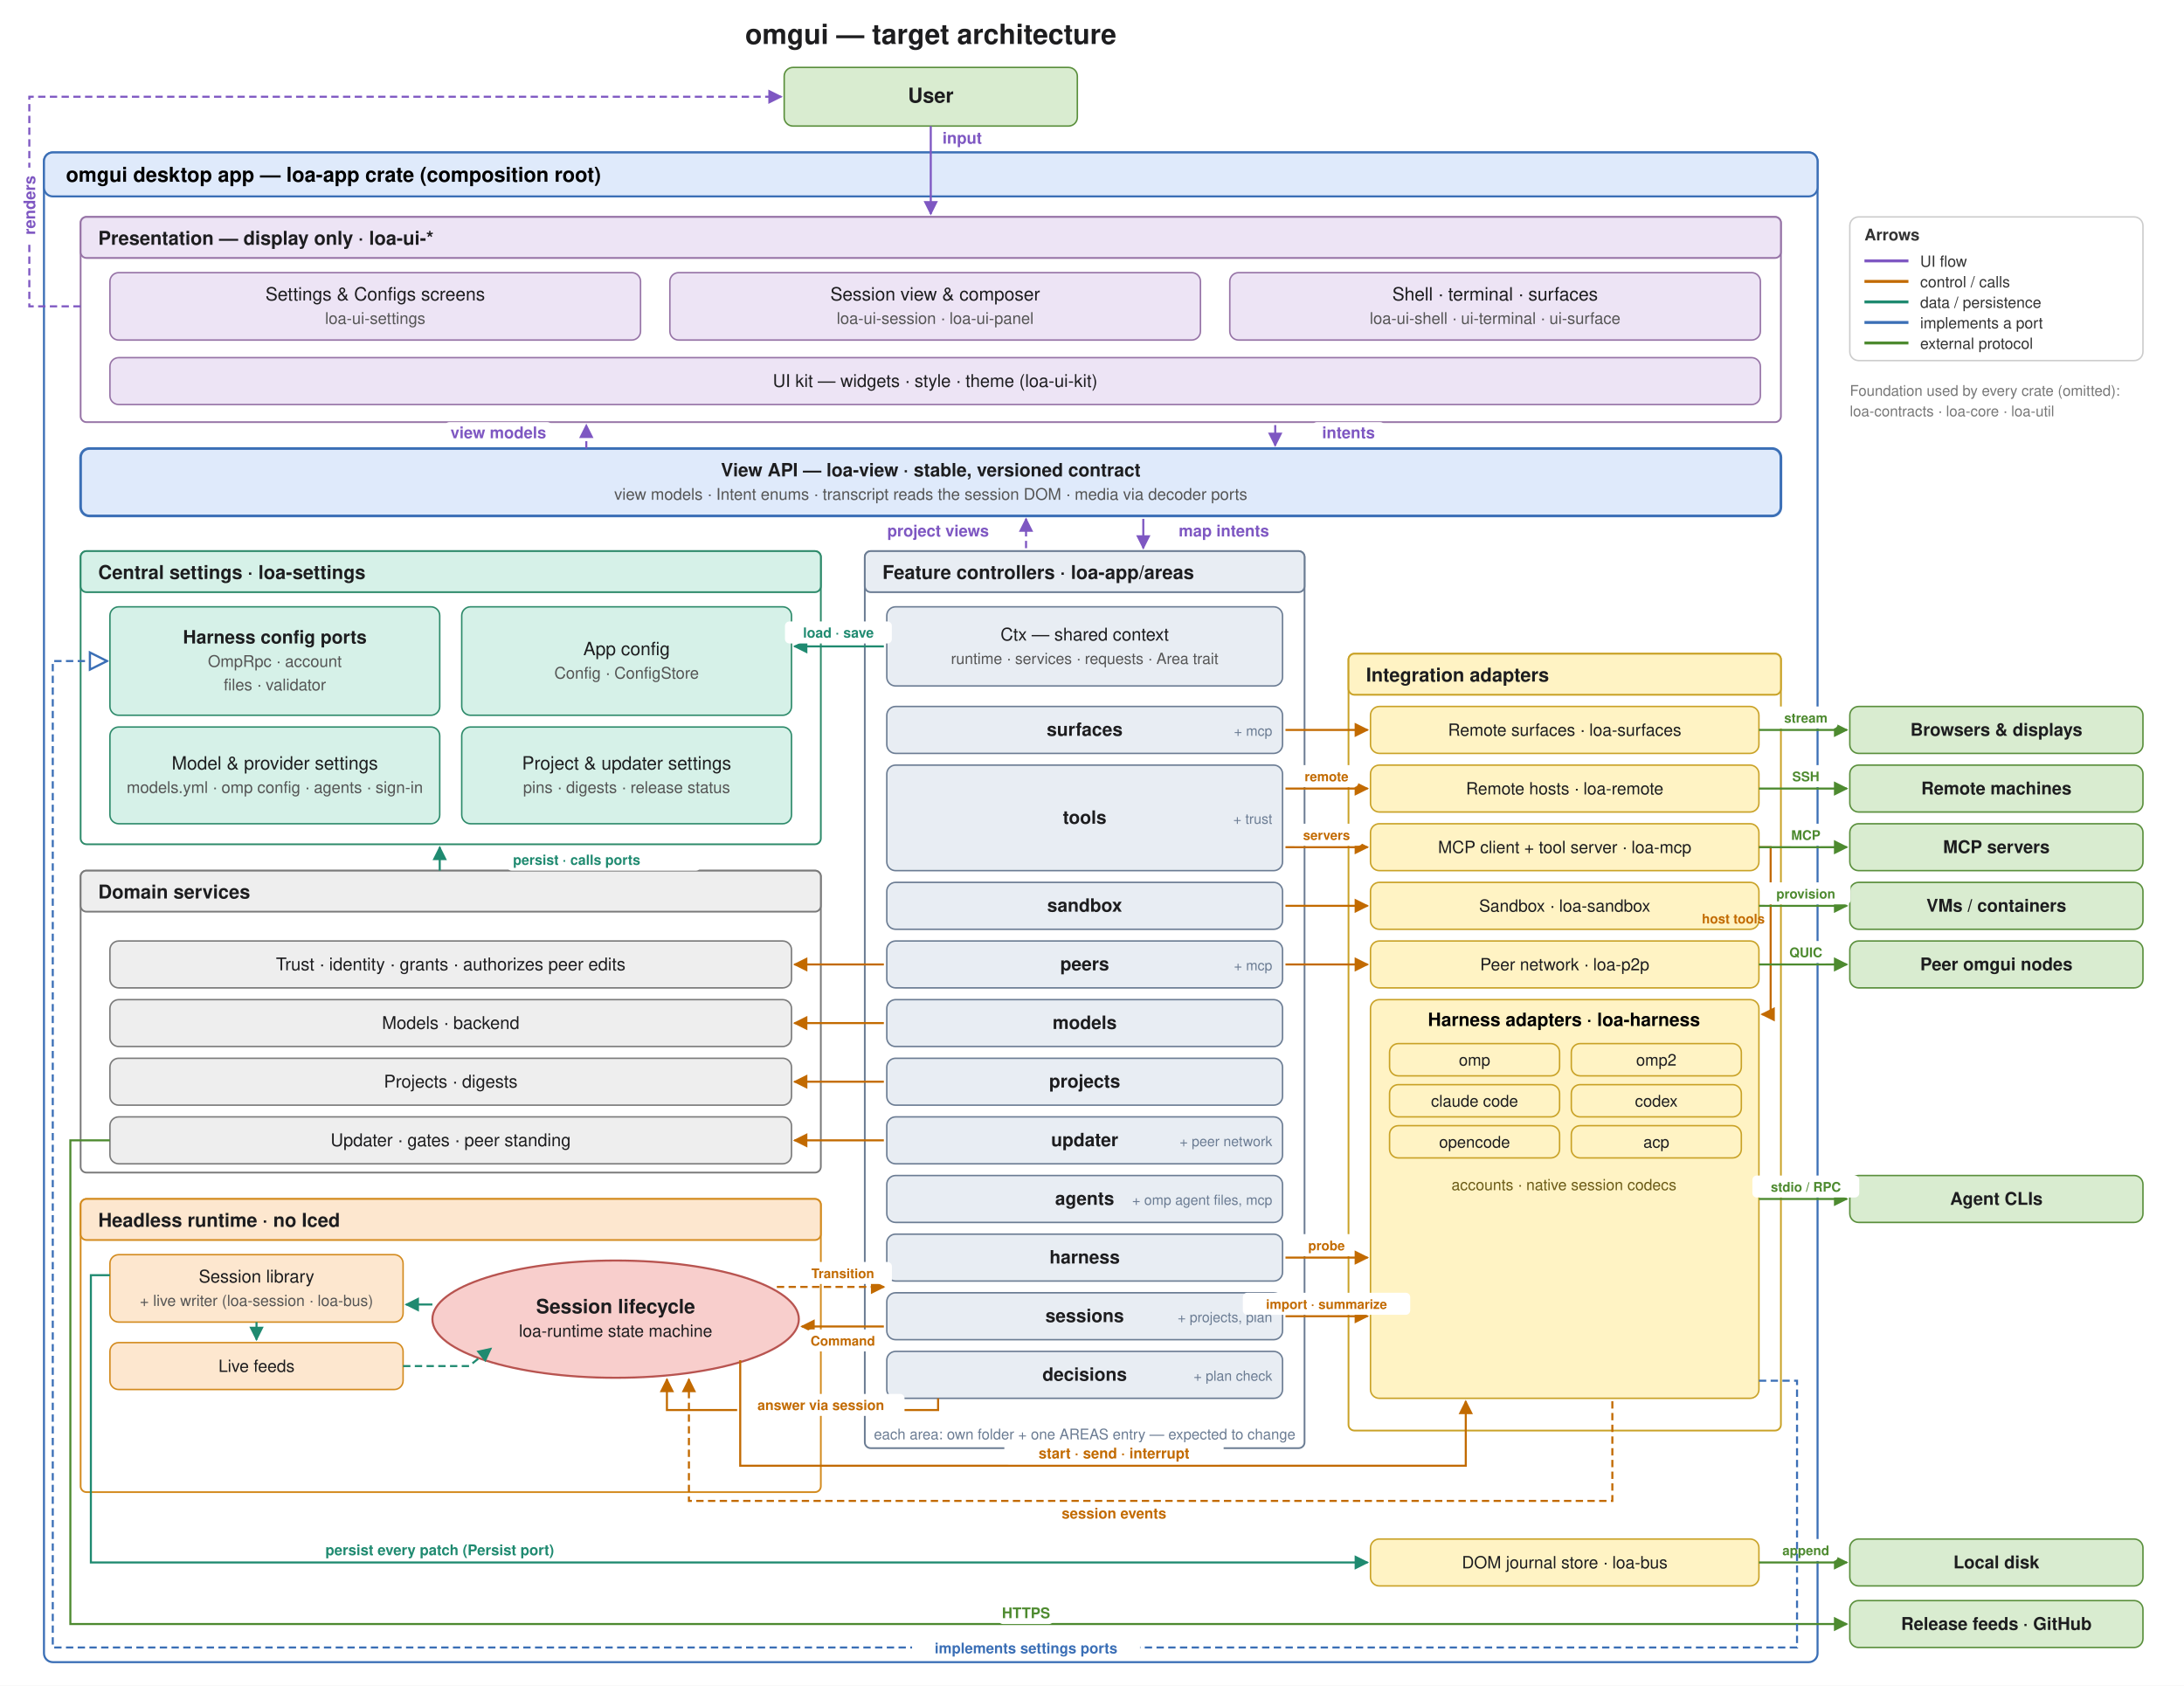
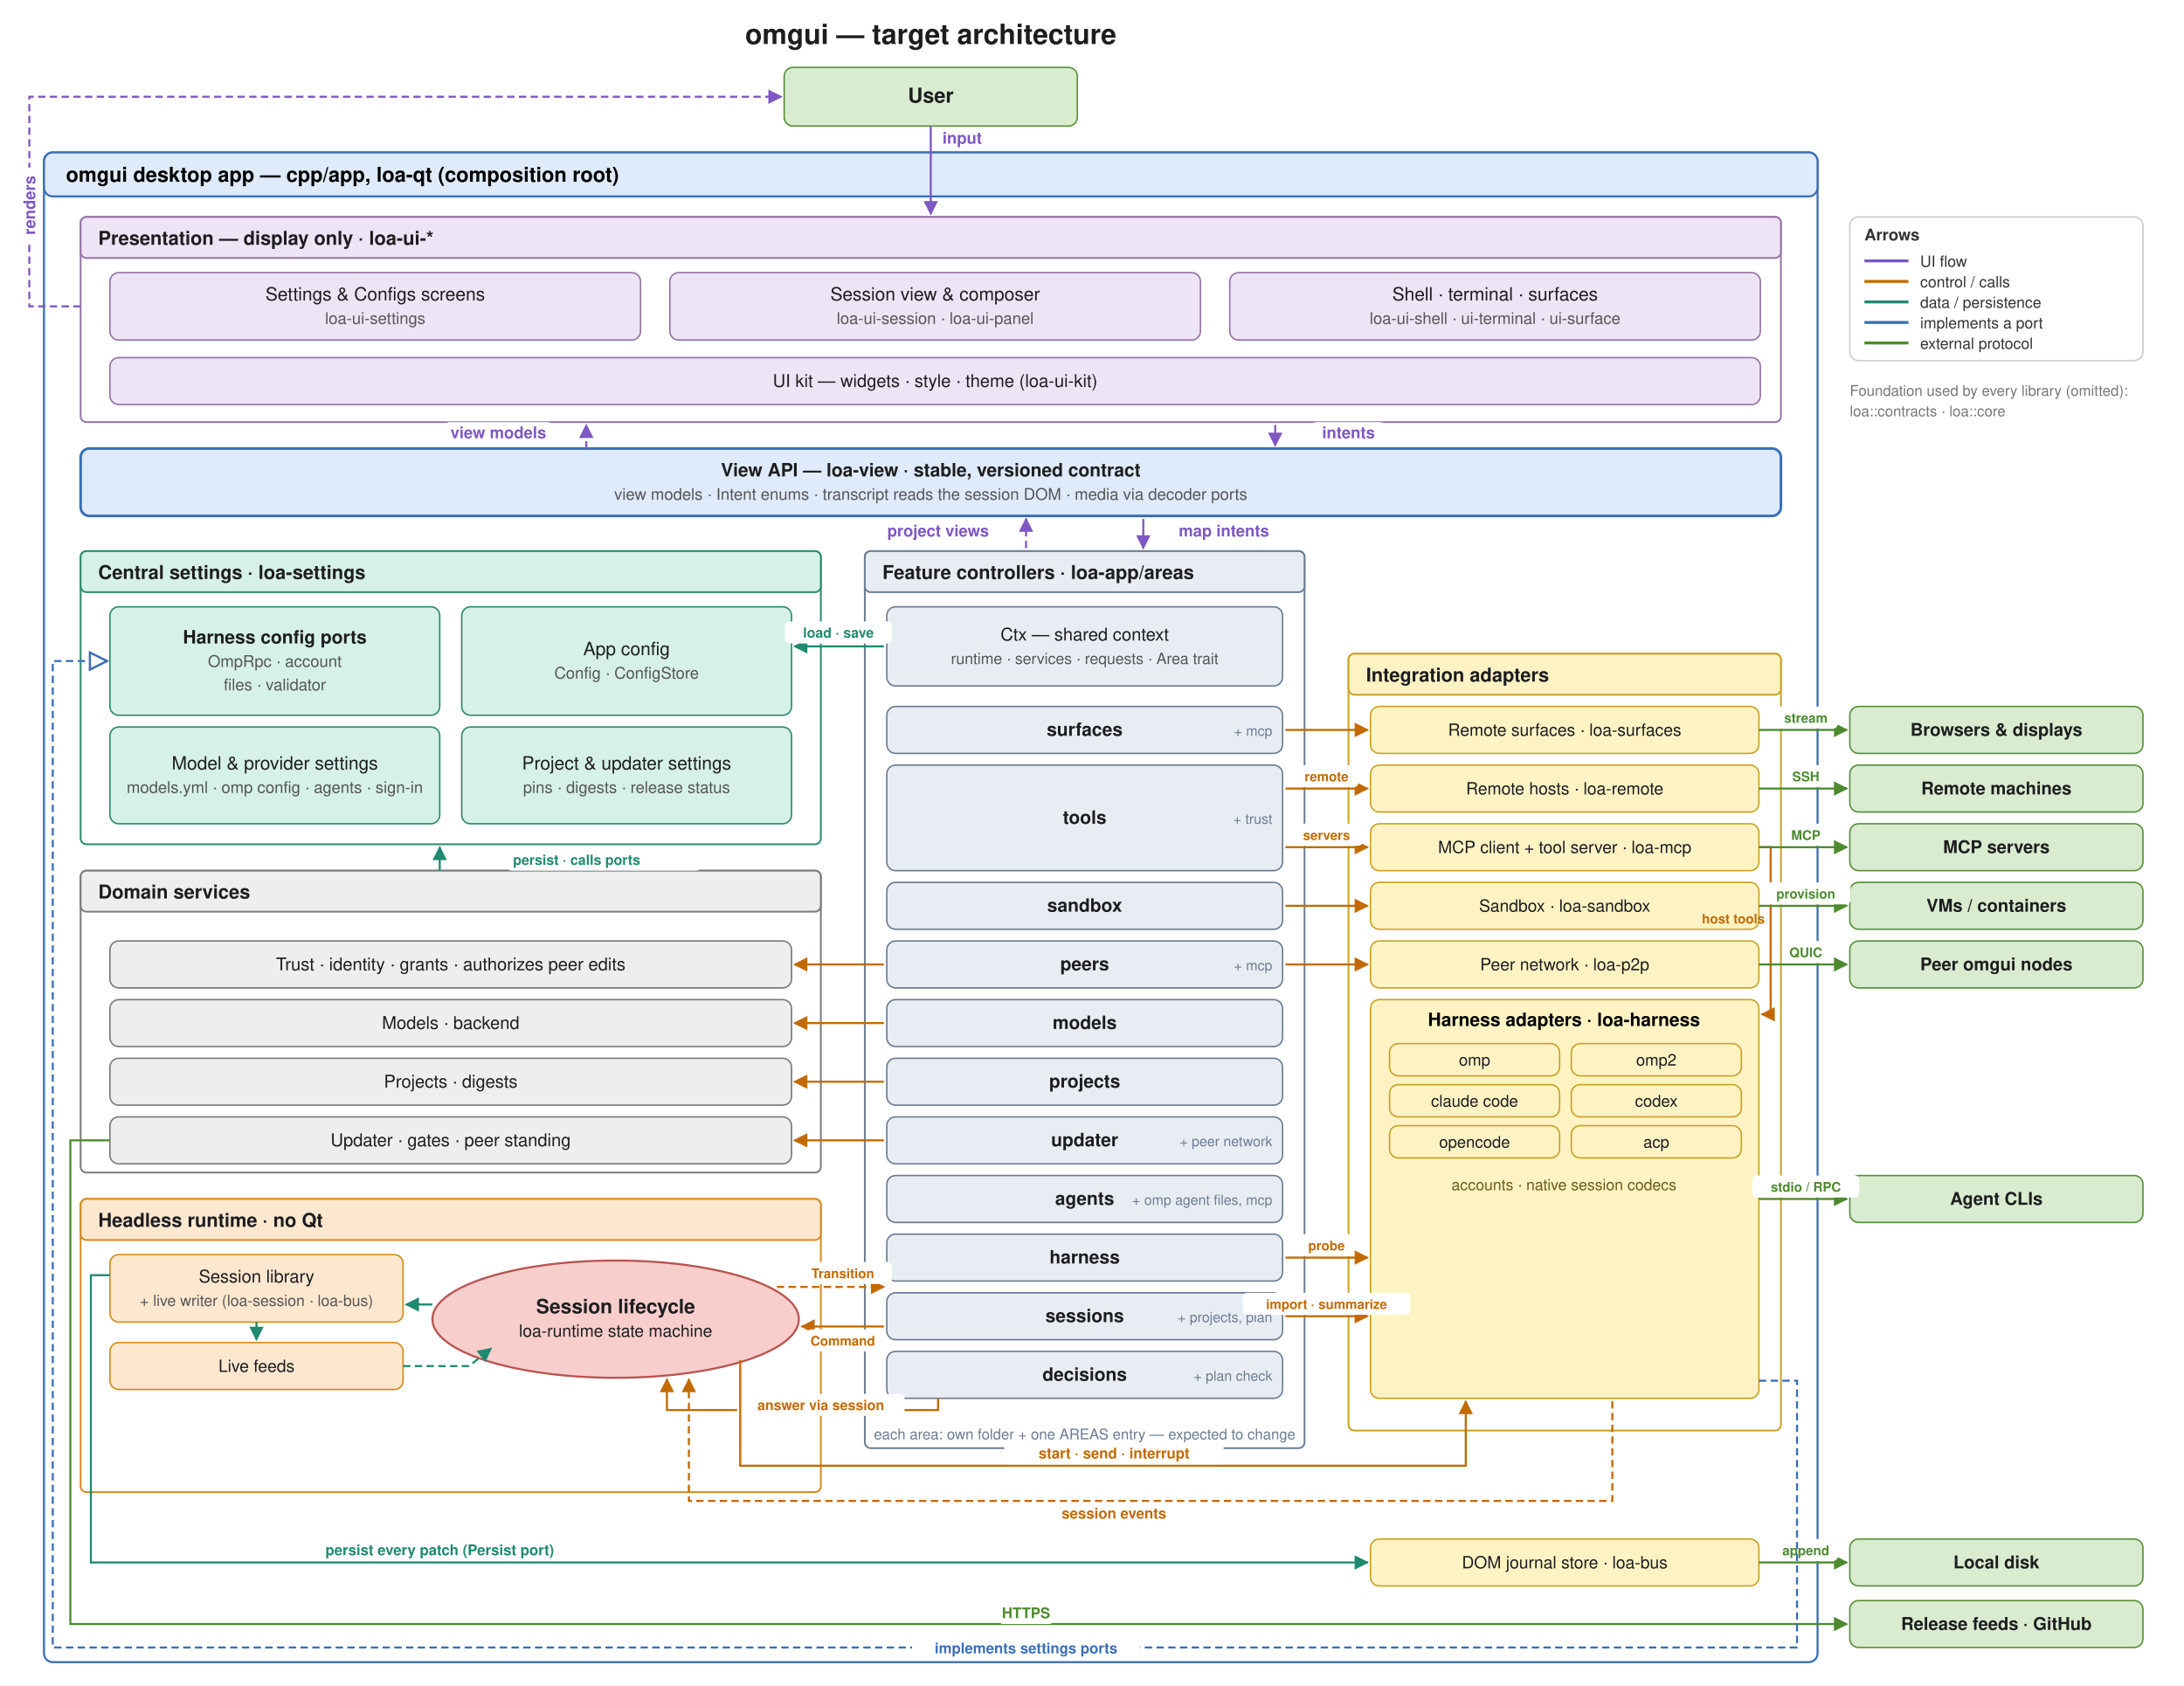
<svg xmlns="http://www.w3.org/2000/svg" width="1490" height="1150" viewBox="0 0 1490 1150" font-family="Helvetica, Arial, sans-serif">
  <defs>
    <marker id="mui" viewBox="0 0 10 10" refX="9" refY="5" markerWidth="7" markerHeight="7" orient="auto-start-reverse">
      <path d="M0,0 L10,5 L0,10 z" fill="#7e57c2" />
    </marker>
    <marker id="hui" viewBox="0 0 12 12" refX="11" refY="6" markerWidth="10" markerHeight="10" orient="auto-start-reverse">
      <path d="M1,1 L11,6 L1,11 z" fill="#fff" stroke="#7e57c2" stroke-width="1.3" />
    </marker>
    <marker id="mctl" viewBox="0 0 10 10" refX="9" refY="5" markerWidth="7" markerHeight="7" orient="auto-start-reverse">
      <path d="M0,0 L10,5 L0,10 z" fill="#c26a00" />
    </marker>
    <marker id="hctl" viewBox="0 0 12 12" refX="11" refY="6" markerWidth="10" markerHeight="10" orient="auto-start-reverse">
      <path d="M1,1 L11,6 L1,11 z" fill="#fff" stroke="#c26a00" stroke-width="1.3" />
    </marker>
    <marker id="mdata" viewBox="0 0 10 10" refX="9" refY="5" markerWidth="7" markerHeight="7" orient="auto-start-reverse">
      <path d="M0,0 L10,5 L0,10 z" fill="#1f8a70" />
    </marker>
    <marker id="hdata" viewBox="0 0 12 12" refX="11" refY="6" markerWidth="10" markerHeight="10" orient="auto-start-reverse">
      <path d="M1,1 L11,6 L1,11 z" fill="#fff" stroke="#1f8a70" stroke-width="1.3" />
    </marker>
    <marker id="mport" viewBox="0 0 10 10" refX="9" refY="5" markerWidth="7" markerHeight="7" orient="auto-start-reverse">
      <path d="M0,0 L10,5 L0,10 z" fill="#3b6fb6" />
    </marker>
    <marker id="hport" viewBox="0 0 12 12" refX="11" refY="6" markerWidth="10" markerHeight="10" orient="auto-start-reverse">
      <path d="M1,1 L11,6 L1,11 z" fill="#fff" stroke="#3b6fb6" stroke-width="1.3" />
    </marker>
    <marker id="mext" viewBox="0 0 10 10" refX="9" refY="5" markerWidth="7" markerHeight="7" orient="auto-start-reverse">
      <path d="M0,0 L10,5 L0,10 z" fill="#4d8a2f" />
    </marker>
    <marker id="hext" viewBox="0 0 12 12" refX="11" refY="6" markerWidth="10" markerHeight="10" orient="auto-start-reverse">
      <path d="M1,1 L11,6 L1,11 z" fill="#fff" stroke="#4d8a2f" stroke-width="1.3" />
    </marker>
  </defs>
  <rect width="1490" height="1150" fill="#fff" />
  <text x="635" y="30" text-anchor="middle" font-size="19" font-weight="bold" fill="#1d1d1f">omgui — target architecture</text>
  <rect x="535" y="46" width="200" height="40" rx="6" fill="#d9ecd0" stroke="#5a8f3c" stroke-width="1" />
  <text x="635.0" y="70.0" text-anchor="middle" font-size="14" font-weight="bold" fill="#1d1d1f">User</text>
  <rect x="30" y="104" width="1210" height="1030" rx="6" fill="#fff" stroke="#3b6fb6" stroke-width="1.4" />
  <rect x="30" y="104" width="1210" height="30" rx="6" fill="#dfeafb" stroke="#3b6fb6" stroke-width="1.4" />
-   <text x="45" y="124" font-size="14" font-weight="bold">omgui desktop app — loa-app crate (composition root)</text>
+   <text x="45" y="124" font-size="14" font-weight="bold">omgui desktop app — cpp/app, loa-qt (composition root)</text>
  <rect x="55" y="148" width="1160" height="140" rx="4" fill="#fff" stroke="#9673a6" stroke-width="1.2" />
  <rect x="55" y="148" width="1160" height="28" rx="4" fill="#ede4f5" stroke="#9673a6" stroke-width="1.2" />
  <text x="67" y="167.0" font-size="13" font-weight="bold" fill="#1d1d1f">Presentation — display only  ·  loa-ui-*</text>
  <rect x="75" y="186" width="362" height="46" rx="6" fill="#ede4f5" stroke="#9673a6" stroke-width="1" />
  <text x="256.0" y="205.0" text-anchor="middle" font-size="12.5" font-weight="normal" fill="#1d1d1f">Settings &amp; Configs screens</text>
  <text x="256.0" y="221.0" text-anchor="middle" font-size="11.0" font-weight="normal" fill="#555">loa-ui-settings</text>
  <rect x="457" y="186" width="362" height="46" rx="6" fill="#ede4f5" stroke="#9673a6" stroke-width="1" />
  <text x="638.0" y="205.0" text-anchor="middle" font-size="12.5" font-weight="normal" fill="#1d1d1f">Session view &amp; composer</text>
  <text x="638.0" y="221.0" text-anchor="middle" font-size="11.0" font-weight="normal" fill="#555">loa-ui-session · loa-ui-panel</text>
  <rect x="839" y="186" width="362" height="46" rx="6" fill="#ede4f5" stroke="#9673a6" stroke-width="1" />
  <text x="1020.0" y="205.0" text-anchor="middle" font-size="12.5" font-weight="normal" fill="#1d1d1f">Shell · terminal · surfaces</text>
  <text x="1020.0" y="221.0" text-anchor="middle" font-size="11.0" font-weight="normal" fill="#555">loa-ui-shell · ui-terminal · ui-surface</text>
  <rect x="75" y="244" width="1126" height="32" rx="6" fill="#ede4f5" stroke="#9673a6" stroke-width="1" />
  <text x="638.0" y="264.0" text-anchor="middle" font-size="12" font-weight="normal" fill="#1d1d1f">UI kit — widgets · style · theme  (loa-ui-kit)</text>
  <rect x="55" y="306" width="1160" height="46" rx="6" fill="#dfeafb" stroke="#3b6fb6" stroke-width="1.8" />
  <text x="635.0" y="325.0" text-anchor="middle" font-size="12.5" font-weight="bold" fill="#1d1d1f">View API — loa-view  ·  stable, versioned contract</text>
  <text x="635.0" y="341.0" text-anchor="middle" font-size="11.0" font-weight="normal" fill="#555">view models · Intent enums · transcript reads the session DOM · media via decoder ports</text>
  <rect x="590" y="376" width="300" height="612" rx="4" fill="#fff" stroke="#6b7c93" stroke-width="1.2" />
  <rect x="590" y="376" width="300" height="28" rx="4" fill="#e8edf3" stroke="#6b7c93" stroke-width="1.2" />
  <text x="602" y="395.0" font-size="13" font-weight="bold" fill="#1d1d1f">Feature controllers · loa-app/areas</text>
  <rect x="605" y="414" width="270" height="54" rx="6" fill="#e8edf3" stroke="#6b7c93" stroke-width="1" />
  <text x="740.0" y="437.0" text-anchor="middle" font-size="12" font-weight="normal" fill="#1d1d1f">Ctx — shared context</text>
  <text x="740.0" y="453.0" text-anchor="middle" font-size="10.5" font-weight="normal" fill="#555">runtime · services · requests · Area trait</text>
  <rect x="605" y="482" width="270" height="32" rx="6" fill="#e8edf3" stroke="#6b7c93" stroke-width="1" />
  <text x="740.0" y="502.0" text-anchor="middle" font-size="12.5" font-weight="bold" fill="#1d1d1f">surfaces</text>
  <text x="868" y="502.0" text-anchor="end" font-size="9.5" fill="#6b7c93">+ mcp</text>
  <rect x="605" y="522" width="270" height="72" rx="6" fill="#e8edf3" stroke="#6b7c93" stroke-width="1" />
  <text x="740.0" y="562.0" text-anchor="middle" font-size="12.5" font-weight="bold" fill="#1d1d1f">tools</text>
  <text x="868" y="562.0" text-anchor="end" font-size="9.5" fill="#6b7c93">+ trust</text>
  <rect x="605" y="602" width="270" height="32" rx="6" fill="#e8edf3" stroke="#6b7c93" stroke-width="1" />
  <text x="740.0" y="622.0" text-anchor="middle" font-size="12.5" font-weight="bold" fill="#1d1d1f">sandbox</text>
  <rect x="605" y="642" width="270" height="32" rx="6" fill="#e8edf3" stroke="#6b7c93" stroke-width="1" />
  <text x="740.0" y="662.0" text-anchor="middle" font-size="12.5" font-weight="bold" fill="#1d1d1f">peers</text>
  <text x="868" y="662.0" text-anchor="end" font-size="9.5" fill="#6b7c93">+ mcp</text>
  <rect x="605" y="682" width="270" height="32" rx="6" fill="#e8edf3" stroke="#6b7c93" stroke-width="1" />
  <text x="740.0" y="702.0" text-anchor="middle" font-size="12.5" font-weight="bold" fill="#1d1d1f">models</text>
  <rect x="605" y="722" width="270" height="32" rx="6" fill="#e8edf3" stroke="#6b7c93" stroke-width="1" />
  <text x="740.0" y="742.0" text-anchor="middle" font-size="12.5" font-weight="bold" fill="#1d1d1f">projects</text>
  <rect x="605" y="762" width="270" height="32" rx="6" fill="#e8edf3" stroke="#6b7c93" stroke-width="1" />
  <text x="740.0" y="782.0" text-anchor="middle" font-size="12.5" font-weight="bold" fill="#1d1d1f">updater</text>
  <text x="868" y="782.0" text-anchor="end" font-size="9.5" fill="#6b7c93">+ peer network</text>
  <rect x="605" y="802" width="270" height="32" rx="6" fill="#e8edf3" stroke="#6b7c93" stroke-width="1" />
  <text x="740.0" y="822.0" text-anchor="middle" font-size="12.5" font-weight="bold" fill="#1d1d1f">agents</text>
  <text x="868" y="822.0" text-anchor="end" font-size="9.5" fill="#6b7c93">+ omp agent files, mcp</text>
  <rect x="605" y="842" width="270" height="32" rx="6" fill="#e8edf3" stroke="#6b7c93" stroke-width="1" />
  <text x="740.0" y="862.0" text-anchor="middle" font-size="12.5" font-weight="bold" fill="#1d1d1f">harness</text>
  <rect x="605" y="882" width="270" height="32" rx="6" fill="#e8edf3" stroke="#6b7c93" stroke-width="1" />
  <text x="740.0" y="902.0" text-anchor="middle" font-size="12.5" font-weight="bold" fill="#1d1d1f">sessions</text>
  <text x="868" y="902.0" text-anchor="end" font-size="9.5" fill="#6b7c93">+ projects, plan</text>
  <rect x="605" y="922" width="270" height="32" rx="6" fill="#e8edf3" stroke="#6b7c93" stroke-width="1" />
  <text x="740.0" y="942.0" text-anchor="middle" font-size="12.5" font-weight="bold" fill="#1d1d1f">decisions</text>
  <text x="868" y="942.0" text-anchor="end" font-size="9.5" fill="#6b7c93">+ plan check</text>
  <text x="740" y="982" text-anchor="middle" font-size="10" fill="#6b7c93">each area: own folder + one AREAS entry — expected to change</text>
  <rect x="55" y="376" width="505" height="200" rx="4" fill="#fff" stroke="#2d8a6a" stroke-width="1.2" />
  <rect x="55" y="376" width="505" height="28" rx="4" fill="#d6f1e8" stroke="#2d8a6a" stroke-width="1.2" />
  <text x="67" y="395.0" font-size="13" font-weight="bold" fill="#1d1d1f">Central settings  ·  loa-settings</text>
  <rect x="75" y="414" width="225" height="74" rx="6" fill="#d6f1e8" stroke="#2d8a6a" stroke-width="1" />
  <text x="187.5" y="439.0" text-anchor="middle" font-size="12.5" font-weight="bold" fill="#1d1d1f">Harness config ports</text>
  <text x="187.5" y="455.0" text-anchor="middle" font-size="11.0" font-weight="normal" fill="#555">OmpRpc · account</text>
  <text x="187.5" y="471.0" text-anchor="middle" font-size="11.0" font-weight="normal" fill="#555">files · validator</text>
  <rect x="315" y="414" width="225" height="74" rx="6" fill="#d6f1e8" stroke="#2d8a6a" stroke-width="1" />
  <text x="427.5" y="447.0" text-anchor="middle" font-size="12.5" font-weight="normal" fill="#1d1d1f">App config</text>
  <text x="427.5" y="463.0" text-anchor="middle" font-size="11.0" font-weight="normal" fill="#555">Config · ConfigStore</text>
  <rect x="75" y="496" width="225" height="66" rx="6" fill="#d6f1e8" stroke="#2d8a6a" stroke-width="1" />
  <text x="187.5" y="525.0" text-anchor="middle" font-size="12.5" font-weight="normal" fill="#1d1d1f">Model &amp; provider settings</text>
  <text x="187.5" y="541.0" text-anchor="middle" font-size="11.0" font-weight="normal" fill="#555">models.yml · omp config · agents · sign-in</text>
  <rect x="315" y="496" width="225" height="66" rx="6" fill="#d6f1e8" stroke="#2d8a6a" stroke-width="1" />
  <text x="427.5" y="525.0" text-anchor="middle" font-size="12.5" font-weight="normal" fill="#1d1d1f">Project &amp; updater settings</text>
  <text x="427.5" y="541.0" text-anchor="middle" font-size="11.0" font-weight="normal" fill="#555">pins · digests · release status</text>
  <path d="M603,441 L542,441" fill="none" stroke="#1f8a70" stroke-width="1.4" marker-end="url(#mdata)" />
  <rect x="535.55" y="424" width="72.9" height="15" rx="3" fill="#fff" />
  <text x="572" y="435" text-anchor="middle" font-size="9.5" fill="#1f8a70" font-weight="bold">load · save</text>
  <rect x="55" y="594" width="505" height="206" rx="4" fill="#fff" stroke="#7a7a7a" stroke-width="1.2" />
  <rect x="55" y="594" width="505" height="28" rx="4" fill="#eeeeee" stroke="#7a7a7a" stroke-width="1.2" />
  <text x="67" y="613.0" font-size="13" font-weight="bold" fill="#1d1d1f">Domain services</text>
  <rect x="75" y="642" width="465" height="32" rx="6" fill="#eeeeee" stroke="#7a7a7a" stroke-width="1" />
  <text x="307.5" y="662.0" text-anchor="middle" font-size="12" font-weight="normal" fill="#1d1d1f">Trust  ·  identity · grants · authorizes peer edits</text>
  <path d="M603,658 L542,658" fill="none" stroke="#c26a00" stroke-width="1.4" marker-end="url(#mctl)" />
  <rect x="75" y="682" width="465" height="32" rx="6" fill="#eeeeee" stroke="#7a7a7a" stroke-width="1" />
  <text x="307.5" y="702.0" text-anchor="middle" font-size="12" font-weight="normal" fill="#1d1d1f">Models  ·  backend</text>
  <path d="M603,698 L542,698" fill="none" stroke="#c26a00" stroke-width="1.4" marker-end="url(#mctl)" />
  <rect x="75" y="722" width="465" height="32" rx="6" fill="#eeeeee" stroke="#7a7a7a" stroke-width="1" />
  <text x="307.5" y="742.0" text-anchor="middle" font-size="12" font-weight="normal" fill="#1d1d1f">Projects  ·  digests</text>
  <path d="M603,738 L542,738" fill="none" stroke="#c26a00" stroke-width="1.4" marker-end="url(#mctl)" />
  <rect x="75" y="762" width="465" height="32" rx="6" fill="#eeeeee" stroke="#7a7a7a" stroke-width="1" />
  <text x="307.5" y="782.0" text-anchor="middle" font-size="12" font-weight="normal" fill="#1d1d1f">Updater  ·  gates · peer standing</text>
  <path d="M603,778 L542,778" fill="none" stroke="#c26a00" stroke-width="1.4" marker-end="url(#mctl)" />
  <path d="M300,594 L300,578" fill="none" stroke="#1f8a70" stroke-width="1.4" marker-end="url(#mdata)" />
  <rect x="346" y="579" width="131.9" height="15" rx="3" fill="#fff" />
  <text x="350" y="590" text-anchor="start" font-size="9.5" fill="#1f8a70" font-weight="bold">persist · calls ports</text>
  <rect x="920" y="446" width="295" height="530" rx="4" fill="#fff" stroke="#c9a227" stroke-width="1.2" />
  <rect x="920" y="446" width="295" height="28" rx="4" fill="#fff3c4" stroke="#c9a227" stroke-width="1.2" />
  <text x="932" y="465.0" font-size="13" font-weight="bold" fill="#1d1d1f">Integration adapters</text>
  <rect x="935" y="482" width="265" height="32" rx="6" fill="#fff3c4" stroke="#c9a227" stroke-width="1" />
  <text x="1067.5" y="502.0" text-anchor="middle" font-size="11.5" font-weight="normal" fill="#1d1d1f">Remote surfaces · loa-surfaces</text>
  <rect x="935" y="522" width="265" height="32" rx="6" fill="#fff3c4" stroke="#c9a227" stroke-width="1" />
  <text x="1067.5" y="542.0" text-anchor="middle" font-size="11.5" font-weight="normal" fill="#1d1d1f">Remote hosts · loa-remote</text>
  <rect x="935" y="562" width="265" height="32" rx="6" fill="#fff3c4" stroke="#c9a227" stroke-width="1" />
  <text x="1067.5" y="582.0" text-anchor="middle" font-size="11.5" font-weight="normal" fill="#1d1d1f">MCP client + tool server · loa-mcp</text>
  <rect x="935" y="602" width="265" height="32" rx="6" fill="#fff3c4" stroke="#c9a227" stroke-width="1" />
  <text x="1067.5" y="622.0" text-anchor="middle" font-size="11.5" font-weight="normal" fill="#1d1d1f">Sandbox · loa-sandbox</text>
  <rect x="935" y="642" width="265" height="32" rx="6" fill="#fff3c4" stroke="#c9a227" stroke-width="1" />
  <text x="1067.5" y="662.0" text-anchor="middle" font-size="11.5" font-weight="normal" fill="#1d1d1f">Peer network · loa-p2p</text>
  <rect x="935" y="682" width="265" height="272" rx="6" fill="#fff3c4" stroke="#c9a227" />
  <text x="1067" y="700" text-anchor="middle" font-size="12.5" font-weight="bold">Harness adapters · loa-harness</text>
  <rect x="948" y="712" width="116" height="22" rx="6" fill="#fff3c4" stroke="#c9a227" stroke-width="1" />
  <text x="1006.0" y="727.0" text-anchor="middle" font-size="11" font-weight="normal" fill="#1d1d1f">omp</text>
  <rect x="1072" y="712" width="116" height="22" rx="6" fill="#fff3c4" stroke="#c9a227" stroke-width="1" />
  <text x="1130.0" y="727.0" text-anchor="middle" font-size="11" font-weight="normal" fill="#1d1d1f">omp2</text>
  <rect x="948" y="740" width="116" height="22" rx="6" fill="#fff3c4" stroke="#c9a227" stroke-width="1" />
  <text x="1006.0" y="755.0" text-anchor="middle" font-size="11" font-weight="normal" fill="#1d1d1f">claude code</text>
  <rect x="1072" y="740" width="116" height="22" rx="6" fill="#fff3c4" stroke="#c9a227" stroke-width="1" />
  <text x="1130.0" y="755.0" text-anchor="middle" font-size="11" font-weight="normal" fill="#1d1d1f">codex</text>
  <rect x="948" y="768" width="116" height="22" rx="6" fill="#fff3c4" stroke="#c9a227" stroke-width="1" />
  <text x="1006.0" y="783.0" text-anchor="middle" font-size="11" font-weight="normal" fill="#1d1d1f">opencode</text>
  <rect x="1072" y="768" width="116" height="22" rx="6" fill="#fff3c4" stroke="#c9a227" stroke-width="1" />
  <text x="1130.0" y="783.0" text-anchor="middle" font-size="11" font-weight="normal" fill="#1d1d1f">acp</text>
  <text x="1067" y="812" text-anchor="middle" font-size="10.5" fill="#6b5b16">accounts · native session codecs</text>
  <path d="M877,498 L933,498" fill="none" stroke="#c26a00" stroke-width="1.4" marker-end="url(#mctl)" />
  <path d="M877,618 L933,618" fill="none" stroke="#c26a00" stroke-width="1.4" marker-end="url(#mctl)" />
  <path d="M877,658 L933,658" fill="none" stroke="#c26a00" stroke-width="1.4" marker-end="url(#mctl)" />
  <path d="M877,538 L933,538" fill="none" stroke="#c26a00" stroke-width="1.4" marker-end="url(#mctl)" />
  <path d="M877,578 L933,578" fill="none" stroke="#c26a00" stroke-width="1.4" marker-end="url(#mctl)" />
  <rect x="883.3" y="522" width="43.4" height="15" rx="3" fill="#fff" />
  <text x="905" y="533" text-anchor="middle" font-size="9" fill="#c26a00" font-weight="bold">remote</text>
  <rect x="880.35" y="562" width="49.3" height="15" rx="3" fill="#fff" />
  <text x="905" y="573" text-anchor="middle" font-size="9" fill="#c26a00" font-weight="bold">servers</text>
  <path d="M877,858 L933,858" fill="none" stroke="#c26a00" stroke-width="1.4" marker-end="url(#mctl)" />
  <rect x="886.25" y="842" width="37.5" height="15" rx="3" fill="#fff" />
  <text x="905" y="853" text-anchor="middle" font-size="9" fill="#c26a00" font-weight="bold">probe</text>
  <path d="M877,898 L933,898" fill="none" stroke="#c26a00" stroke-width="1.4" marker-end="url(#mctl)" />
  <rect x="847.9" y="882" width="114.2" height="15" rx="3" fill="#fff" />
  <text x="905" y="893" text-anchor="middle" font-size="9" fill="#c26a00" font-weight="bold">import · summarize</text>
  <path d="M1200,578 L1208,578 L1208,692 L1202,692" fill="none" stroke="#c26a00" stroke-width="1.4" marker-end="url(#mctl)" />
  <text x="1204" y="630.0" text-anchor="end" font-size="9" font-weight="bold" fill="#c26a00">host tools</text>
  <rect x="1262" y="482" width="200" height="32" rx="6" fill="#d9ecd0" stroke="#5a8f3c" stroke-width="1" />
  <text x="1362.0" y="502.0" text-anchor="middle" font-size="12" font-weight="bold" fill="#1d1d1f">Browsers &amp; displays</text>
  <path d="M1200,498 L1260,498" fill="none" stroke="#4d8a2f" stroke-width="1.4" marker-end="url(#mext)" />
  <rect x="1210.3" y="482" width="43.4" height="15" rx="3" fill="#fff" />
  <text x="1232" y="493" text-anchor="middle" font-size="9" fill="#4d8a2f" font-weight="bold">stream</text>
  <rect x="1262" y="522" width="200" height="32" rx="6" fill="#d9ecd0" stroke="#5a8f3c" stroke-width="1" />
  <text x="1362.0" y="542.0" text-anchor="middle" font-size="12" font-weight="bold" fill="#1d1d1f">Remote machines</text>
  <path d="M1200,538 L1260,538" fill="none" stroke="#4d8a2f" stroke-width="1.4" marker-end="url(#mext)" />
  <rect x="1219.15" y="522" width="25.7" height="15" rx="3" fill="#fff" />
  <text x="1232" y="533" text-anchor="middle" font-size="9" fill="#4d8a2f" font-weight="bold">SSH</text>
  <rect x="1262" y="562" width="200" height="32" rx="6" fill="#d9ecd0" stroke="#5a8f3c" stroke-width="1" />
  <text x="1362.0" y="582.0" text-anchor="middle" font-size="12" font-weight="bold" fill="#1d1d1f">MCP servers</text>
  <path d="M1200,578 L1260,578" fill="none" stroke="#4d8a2f" stroke-width="1.4" marker-end="url(#mext)" />
  <rect x="1219.15" y="562" width="25.7" height="15" rx="3" fill="#fff" />
  <text x="1232" y="573" text-anchor="middle" font-size="9" fill="#4d8a2f" font-weight="bold">MCP</text>
  <rect x="1262" y="602" width="200" height="32" rx="6" fill="#d9ecd0" stroke="#5a8f3c" stroke-width="1" />
  <text x="1362.0" y="622.0" text-anchor="middle" font-size="12" font-weight="bold" fill="#1d1d1f">VMs / containers</text>
  <path d="M1200,618 L1260,618" fill="none" stroke="#4d8a2f" stroke-width="1.4" marker-end="url(#mext)" />
  <rect x="1201.45" y="602" width="61.1" height="15" rx="3" fill="#fff" />
  <text x="1232" y="613" text-anchor="middle" font-size="9" fill="#4d8a2f" font-weight="bold">provision</text>
  <rect x="1262" y="642" width="200" height="32" rx="6" fill="#d9ecd0" stroke="#5a8f3c" stroke-width="1" />
  <text x="1362.0" y="662.0" text-anchor="middle" font-size="12" font-weight="bold" fill="#1d1d1f">Peer omgui nodes</text>
  <path d="M1200,658 L1260,658" fill="none" stroke="#4d8a2f" stroke-width="1.4" marker-end="url(#mext)" />
  <rect x="1216.2" y="642" width="31.6" height="15" rx="3" fill="#fff" />
  <text x="1232" y="653" text-anchor="middle" font-size="9" fill="#4d8a2f" font-weight="bold">QUIC</text>
  <rect x="1262" y="802.0" width="200" height="32" rx="6" fill="#d9ecd0" stroke="#5a8f3c" stroke-width="1" />
  <text x="1362.0" y="822.0" text-anchor="middle" font-size="12" font-weight="bold" fill="#1d1d1f">Agent CLIs</text>
  <path d="M1200,818.0 L1260,818.0" fill="none" stroke="#4d8a2f" stroke-width="1.4" marker-end="url(#mext)" />
  <rect x="1195.55" y="802.0" width="72.9" height="15" rx="3" fill="#fff" />
  <text x="1232" y="813.0" text-anchor="middle" font-size="9" fill="#4d8a2f" font-weight="bold">stdio / RPC</text>
  <rect x="55" y="818" width="505" height="200" rx="4" fill="#fff" stroke="#d38b1f" stroke-width="1.2" />
  <rect x="55" y="818" width="505" height="28" rx="4" fill="#fde7cf" stroke="#d38b1f" stroke-width="1.2" />
-   <text x="67" y="837.0" font-size="13" font-weight="bold" fill="#1d1d1f">Headless runtime  ·  no Iced</text>
+   <text x="67" y="837.0" font-size="13" font-weight="bold" fill="#1d1d1f">Headless runtime  ·  no Qt</text>
  <rect x="75" y="856" width="200" height="46" rx="6" fill="#fde7cf" stroke="#d38b1f" stroke-width="1" />
  <text x="175.0" y="875.0" text-anchor="middle" font-size="12" font-weight="normal" fill="#1d1d1f">Session library</text>
  <text x="175.0" y="891.0" text-anchor="middle" font-size="10.5" font-weight="normal" fill="#555">+ live writer (loa-session · loa-bus)</text>
  <rect x="75" y="916" width="200" height="32" rx="6" fill="#fde7cf" stroke="#d38b1f" stroke-width="1" />
  <text x="175.0" y="936.0" text-anchor="middle" font-size="11.5" font-weight="normal" fill="#1d1d1f">Live feeds</text>
  <ellipse cx="420" cy="900" rx="125" ry="40" fill="#f8cecc" stroke="#b85450" stroke-width="1.4" />
  <text x="420" y="896" text-anchor="middle" font-size="13.5" font-weight="bold" fill="#1d1d1f">Session lifecycle</text>
  <text x="420" y="912" text-anchor="middle" font-size="11.5" font-weight="normal" fill="#1d1d1f">loa-runtime state machine</text>
  <path d="M295,890 L277,890" fill="none" stroke="#1f8a70" stroke-width="1.4" marker-end="url(#mdata)" />
  <path d="M175,902 L175,914" fill="none" stroke="#1f8a70" stroke-width="1.4" marker-end="url(#mdata)" />
  <path d="M275,932 L320,932 L335,920" fill="none" stroke="#1f8a70" stroke-width="1.4" stroke-dasharray="5 3" marker-end="url(#mdata)" />
  <path d="M603,905 L547,905" fill="none" stroke="#c26a00" stroke-width="1.4" marker-end="url(#mctl)" />
  <rect x="550.35" y="907" width="49.3" height="15" rx="3" fill="#fff" />
  <text x="575" y="918" text-anchor="middle" font-size="9" fill="#c26a00" font-weight="bold">Command</text>
  <path d="M530,878 L603,878" fill="none" stroke="#c26a00" stroke-width="1.4" stroke-dasharray="5 3" marker-end="url(#mctl)" />
  <rect x="541.5" y="861" width="67.0" height="15" rx="3" fill="#fff" />
  <text x="575" y="872" text-anchor="middle" font-size="9" fill="#c26a00" font-weight="bold">Transition</text>
  <path d="M640,954 L640,962 L455,962 L455,941" fill="none" stroke="#c26a00" stroke-width="1.4" marker-end="url(#mctl)" />
  <rect x="502.9" y="951" width="114.2" height="15" rx="3" fill="#fff" />
  <text x="560" y="962" text-anchor="middle" font-size="9.5" fill="#c26a00" font-weight="bold">answer via session</text>
  <path d="M505,928 L505,1000 L1000,1000 L1000,956" fill="none" stroke="#c26a00" stroke-width="1.4" marker-end="url(#mctl)" />
  <rect x="685.2" y="984" width="149.6" height="15" rx="3" fill="#fff" />
  <text x="760" y="995" text-anchor="middle" font-size="10" fill="#c26a00" font-weight="bold">start · send · interrupt</text>
  <path d="M1100,956 L1100,1024 L470,1024 L470,941" fill="none" stroke="#c26a00" stroke-width="1.4" stroke-dasharray="5 3" marker-end="url(#mctl)" />
  <rect x="714.7" y="1025" width="90.6" height="15" rx="3" fill="#fff" />
  <text x="760" y="1036" text-anchor="middle" font-size="10" fill="#c26a00" font-weight="bold">session events</text>
  <rect x="935" y="1050" width="265" height="32" rx="6" fill="#fff3c4" stroke="#c9a227" stroke-width="1" />
  <text x="1067.5" y="1070.0" text-anchor="middle" font-size="11.5" font-weight="normal" fill="#1d1d1f">DOM journal store · loa-bus</text>
  <rect x="1262" y="1050" width="200" height="32" rx="6" fill="#d9ecd0" stroke="#5a8f3c" stroke-width="1" />
  <text x="1362.0" y="1070.0" text-anchor="middle" font-size="12" font-weight="bold" fill="#1d1d1f">Local disk</text>
  <path d="M1200,1066 L1260,1066" fill="none" stroke="#4d8a2f" stroke-width="1.4" marker-end="url(#mext)" />
  <rect x="1210.3" y="1050" width="43.4" height="15" rx="3" fill="#fff" />
  <text x="1232" y="1061" text-anchor="middle" font-size="9" fill="#4d8a2f" font-weight="bold">append</text>
  <path d="M75,870 L62,870 L62,1066 L933,1066" fill="none" stroke="#1f8a70" stroke-width="1.4" marker-end="url(#mdata)" />
  <rect x="195.7" y="1050" width="208.6" height="15" rx="3" fill="#fff" />
  <text x="300" y="1061" text-anchor="middle" font-size="10" fill="#1f8a70" font-weight="bold">persist every patch (Persist port)</text>
  <rect x="1262" y="1092" width="200" height="32" rx="6" fill="#d9ecd0" stroke="#5a8f3c" stroke-width="1" />
  <text x="1362.0" y="1112.0" text-anchor="middle" font-size="12" font-weight="bold" fill="#1d1d1f">Release feeds · GitHub</text>
  <path d="M75,778 L48,778 L48,1108 L1260,1108" fill="none" stroke="#4d8a2f" stroke-width="1.4" marker-end="url(#mext)" />
  <rect x="681.25" y="1093" width="37.5" height="15" rx="3" fill="#fff" />
  <text x="700" y="1104" text-anchor="middle" font-size="10" fill="#4d8a2f" font-weight="bold">HTTPS</text>
  <path d="M1200,942 L1226,942 L1226,1124 L36,1124 L36,451 L73,451" fill="none" stroke="#3b6fb6" stroke-width="1.4" stroke-dasharray="5 3" marker-end="url(#hport)" />
  <rect x="622.25" y="1117" width="155.5" height="15" rx="3" fill="#fff" />
  <text x="700" y="1128" text-anchor="middle" font-size="10" fill="#3b6fb6" font-weight="bold">implements settings ports</text>
  <path d="M635,86 L635,146" fill="none" stroke="#7e57c2" stroke-width="1.4" marker-end="url(#mui)" />
  <rect x="639" y="87" width="37.5" height="15" rx="3" fill="#fff" />
  <text x="643" y="98" text-anchor="start" font-size="11" fill="#7e57c2" font-weight="bold">input</text>
  <path d="M55,209 L20,209 L20,66 L533,66" fill="none" stroke="#7e57c2" stroke-width="1.4" stroke-dasharray="5 3" marker-end="url(#mui)" />
  <g transform="translate(20,140) rotate(-90)">
    <rect x="-25.65" y="-8" width="51.3" height="15" rx="3" fill="#fff" />
    <text x="0" y="4" text-anchor="middle" font-size="11" font-weight="bold" fill="#7e57c2">renders</text>
  </g>
  <path d="M400,306 L400,290" fill="none" stroke="#7e57c2" stroke-width="1.4" stroke-dasharray="5 3" marker-end="url(#mui)" />
  <rect x="303.55" y="288" width="72.9" height="15" rx="3" fill="#fff" />
  <text x="340" y="299" text-anchor="middle" font-size="11" fill="#7e57c2" font-weight="bold">view models</text>
  <path d="M870,290 L870,304" fill="none" stroke="#7e57c2" stroke-width="1.4" marker-end="url(#mui)" />
  <rect x="895.35" y="288" width="49.3" height="15" rx="3" fill="#fff" />
  <text x="920" y="299" text-anchor="middle" font-size="11" fill="#7e57c2" font-weight="bold">intents</text>
  <path d="M700,374 L700,354" fill="none" stroke="#7e57c2" stroke-width="1.4" stroke-dasharray="5 3" marker-end="url(#mui)" />
  <rect x="597.65" y="355" width="84.7" height="15" rx="3" fill="#fff" />
  <text x="640" y="366" text-anchor="middle" font-size="11" fill="#7e57c2" font-weight="bold">project views</text>
  <path d="M780,354 L780,374" fill="none" stroke="#7e57c2" stroke-width="1.4" marker-end="url(#mui)" />
  <rect x="798.55" y="355" width="72.9" height="15" rx="3" fill="#fff" />
  <text x="835" y="366" text-anchor="middle" font-size="11" fill="#7e57c2" font-weight="bold">map intents</text>
  <rect x="1262" y="148" width="200" height="98" rx="6" fill="#fff" stroke="#ccc" />
  <text x="1272" y="164" font-size="11" font-weight="bold" fill="#333">Arrows</text>
  <line x1="1272" y1="178" x2="1302" y2="178" stroke="#7e57c2" stroke-width="2" />
  <text x="1310" y="182" font-size="10.5" fill="#333">UI flow</text>
  <line x1="1272" y1="192" x2="1302" y2="192" stroke="#c26a00" stroke-width="2" />
  <text x="1310" y="196" font-size="10.5" fill="#333">control / calls</text>
  <line x1="1272" y1="206" x2="1302" y2="206" stroke="#1f8a70" stroke-width="2" />
  <text x="1310" y="210" font-size="10.5" fill="#333">data / persistence</text>
  <line x1="1272" y1="220" x2="1302" y2="220" stroke="#3b6fb6" stroke-width="2" />
  <text x="1310" y="224" font-size="10.5" fill="#333">implements a port</text>
  <line x1="1272" y1="234" x2="1302" y2="234" stroke="#4d8a2f" stroke-width="2" />
  <text x="1310" y="238" font-size="10.5" fill="#333">external protocol</text>
-   <text x="1262" y="270" font-size="10" fill="#777">Foundation used by every crate (omitted):</text>
-   <text x="1262" y="284" font-size="10" fill="#777">loa-contracts · loa-core · loa-util</text>
+   <text x="1262" y="270" font-size="10" fill="#777">Foundation used by every library (omitted):</text>
+   <text x="1262" y="284" font-size="10" fill="#777">loa::contracts · loa::core</text>
</svg>
